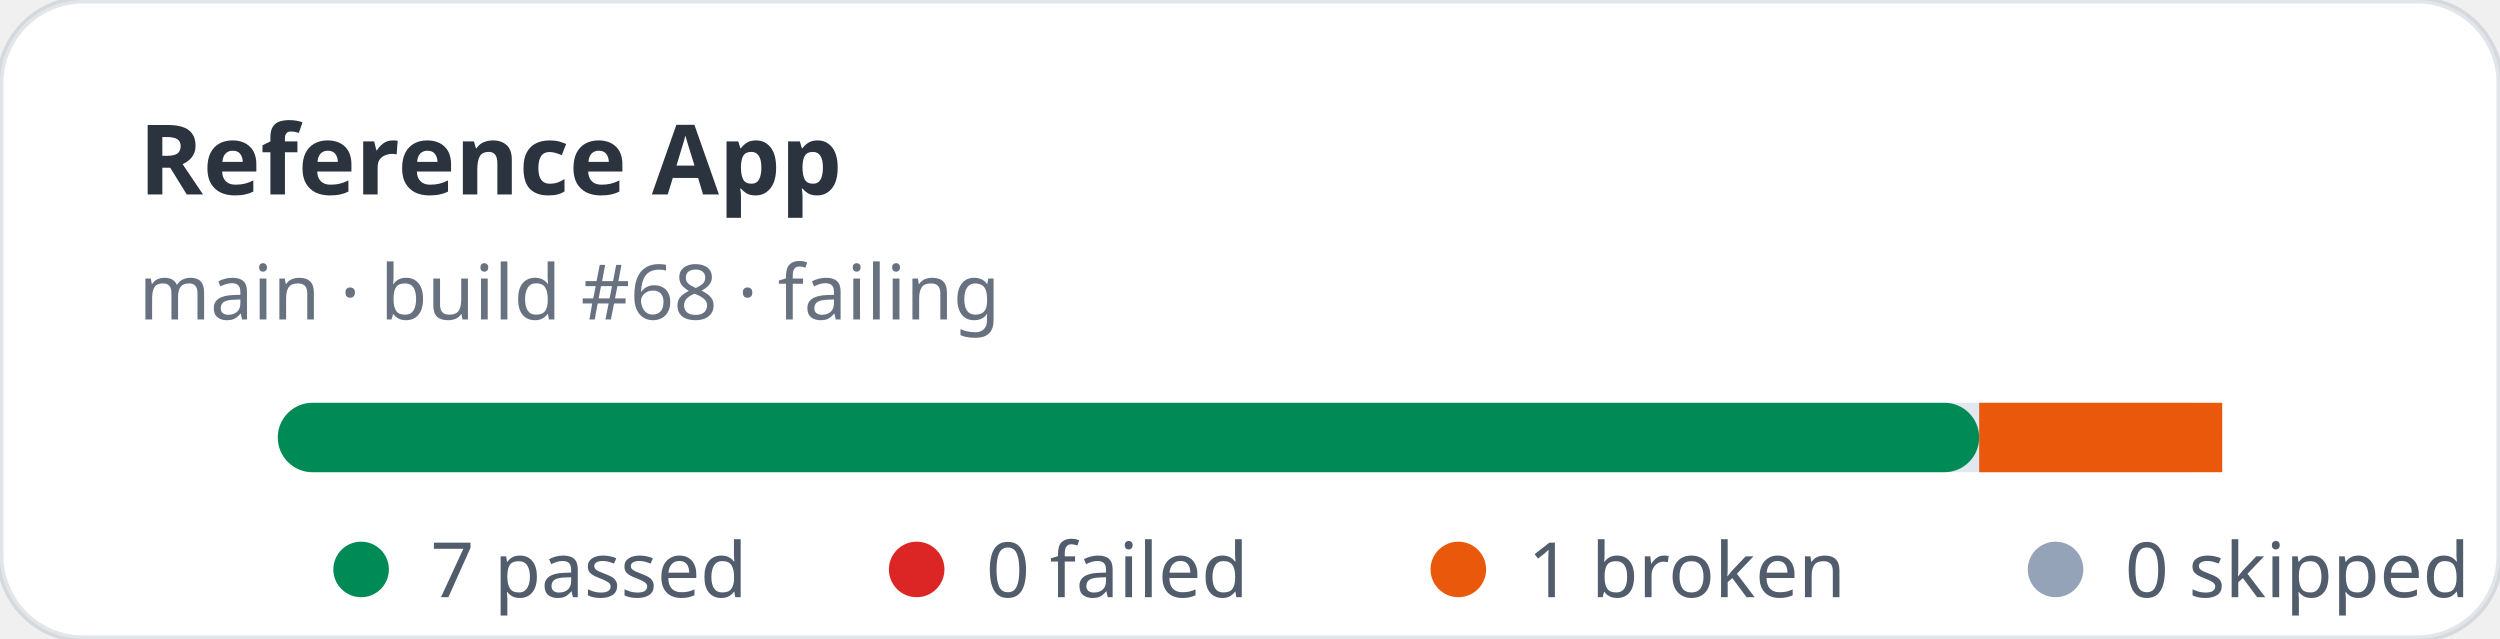
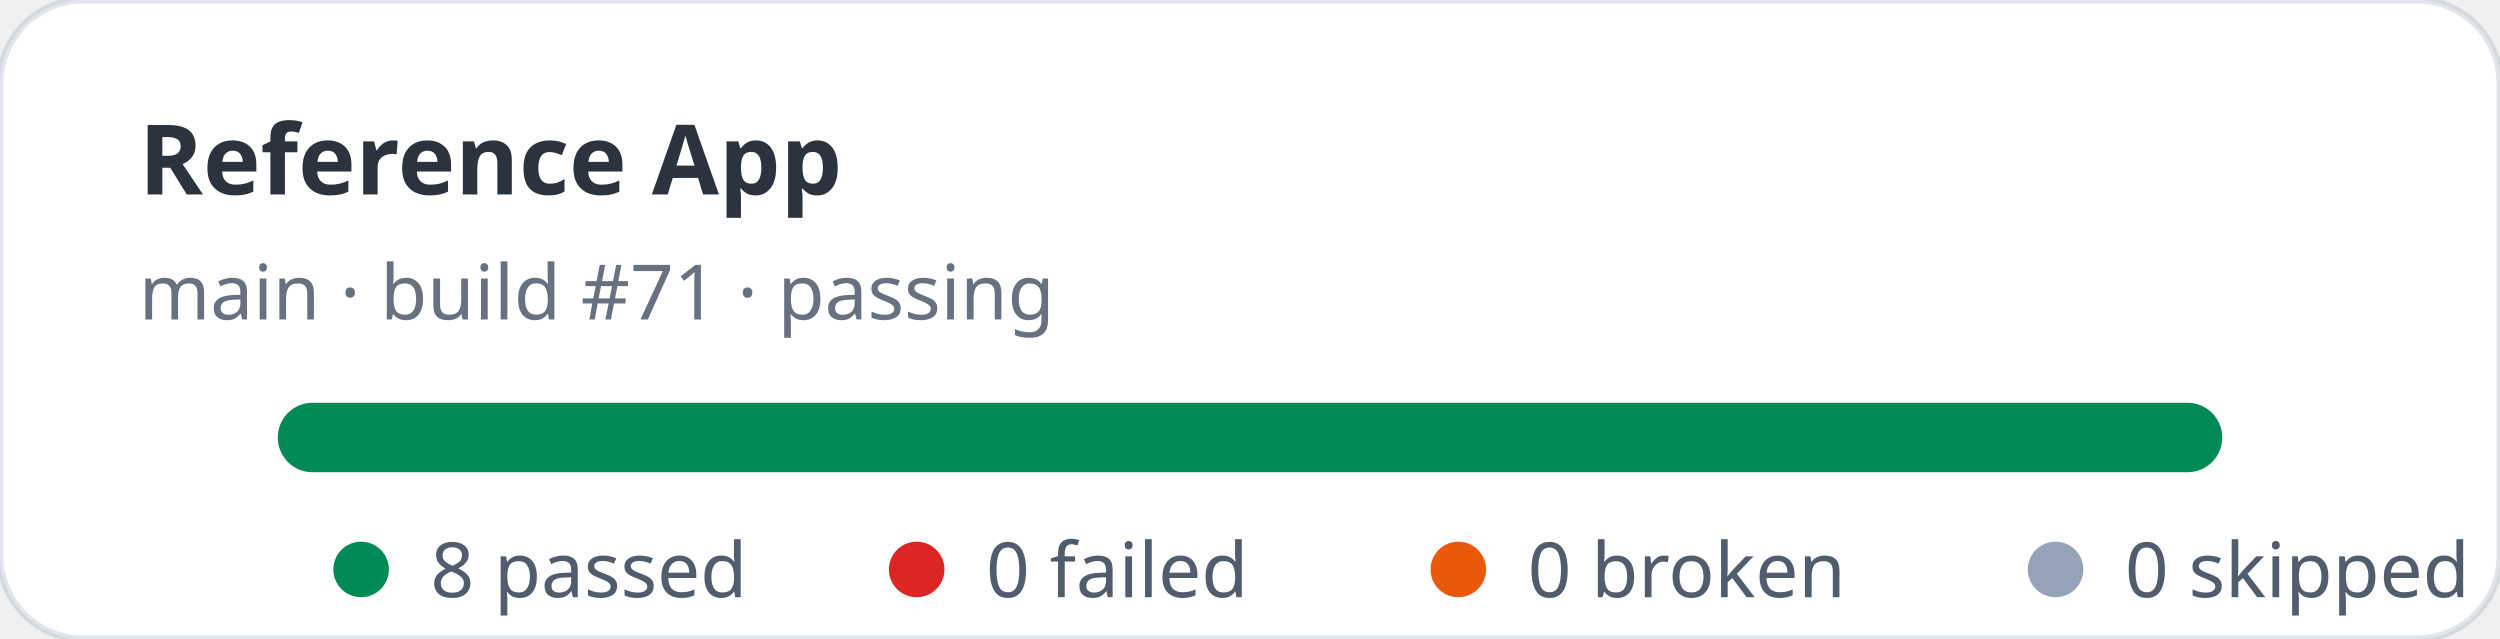
- <svg xmlns="http://www.w3.org/2000/svg" width="360" height="92" viewBox="0 0 360 92" role="img" aria-label="Reference App stats: 7 passed, 0 failed">
+ <svg xmlns="http://www.w3.org/2000/svg" width="360" height="92" viewBox="0 0 360 92" role="img" aria-label="Reference App stats: 8 passed, 0 failed">
  <rect width="360" height="92" rx="12" fill="#ffffff" stroke="rgba(11,48,86,0.12)" />
  <text x="20" y="28" fill="rgba(1,10,24,0.83)" font-family="ui-sans-serif,system-ui,sans-serif" font-size="14" font-weight="700">Reference App</text>
-   <text x="20" y="46" fill="rgba(2,19,44,0.6)" font-family="ui-sans-serif,system-ui,sans-serif" font-size="11">main · build #68 · failing</text>
+   <text x="20" y="46" fill="rgba(2,19,44,0.6)" font-family="ui-sans-serif,system-ui,sans-serif" font-size="11">main · build #71 · passing</text>
  <rect x="40" y="58" width="280" height="10" rx="5" fill="#e2e8f0" />
-   <rect x="40" y="58" width="245" height="10" rx="5" fill="#008a56" />
-   <rect x="285" y="58" width="35" height="10" fill="#ea580c" />
+   <rect x="40" y="58" width="280" height="10" rx="5" fill="#008a56" />
  <g font-family="ui-sans-serif,system-ui,sans-serif" font-size="11" fill="rgba(1,18,40,0.68)">
    <circle cx="52" cy="82" r="4" fill="#008a56" />
-     <text x="62" y="86">7 passed</text>
+     <text x="62" y="86">8 passed</text>
    <circle cx="132" cy="82" r="4" fill="#dc2626" />
    <text x="142" y="86">0 failed</text>
    <circle cx="210" cy="82" r="4" fill="#ea580c" />
-     <text x="220" y="86">1 broken</text>
+     <text x="220" y="86">0 broken</text>
    <circle cx="296" cy="82" r="4" fill="#94a3b8" />
    <text x="306" y="86">0 skipped</text>
  </g>
</svg>
